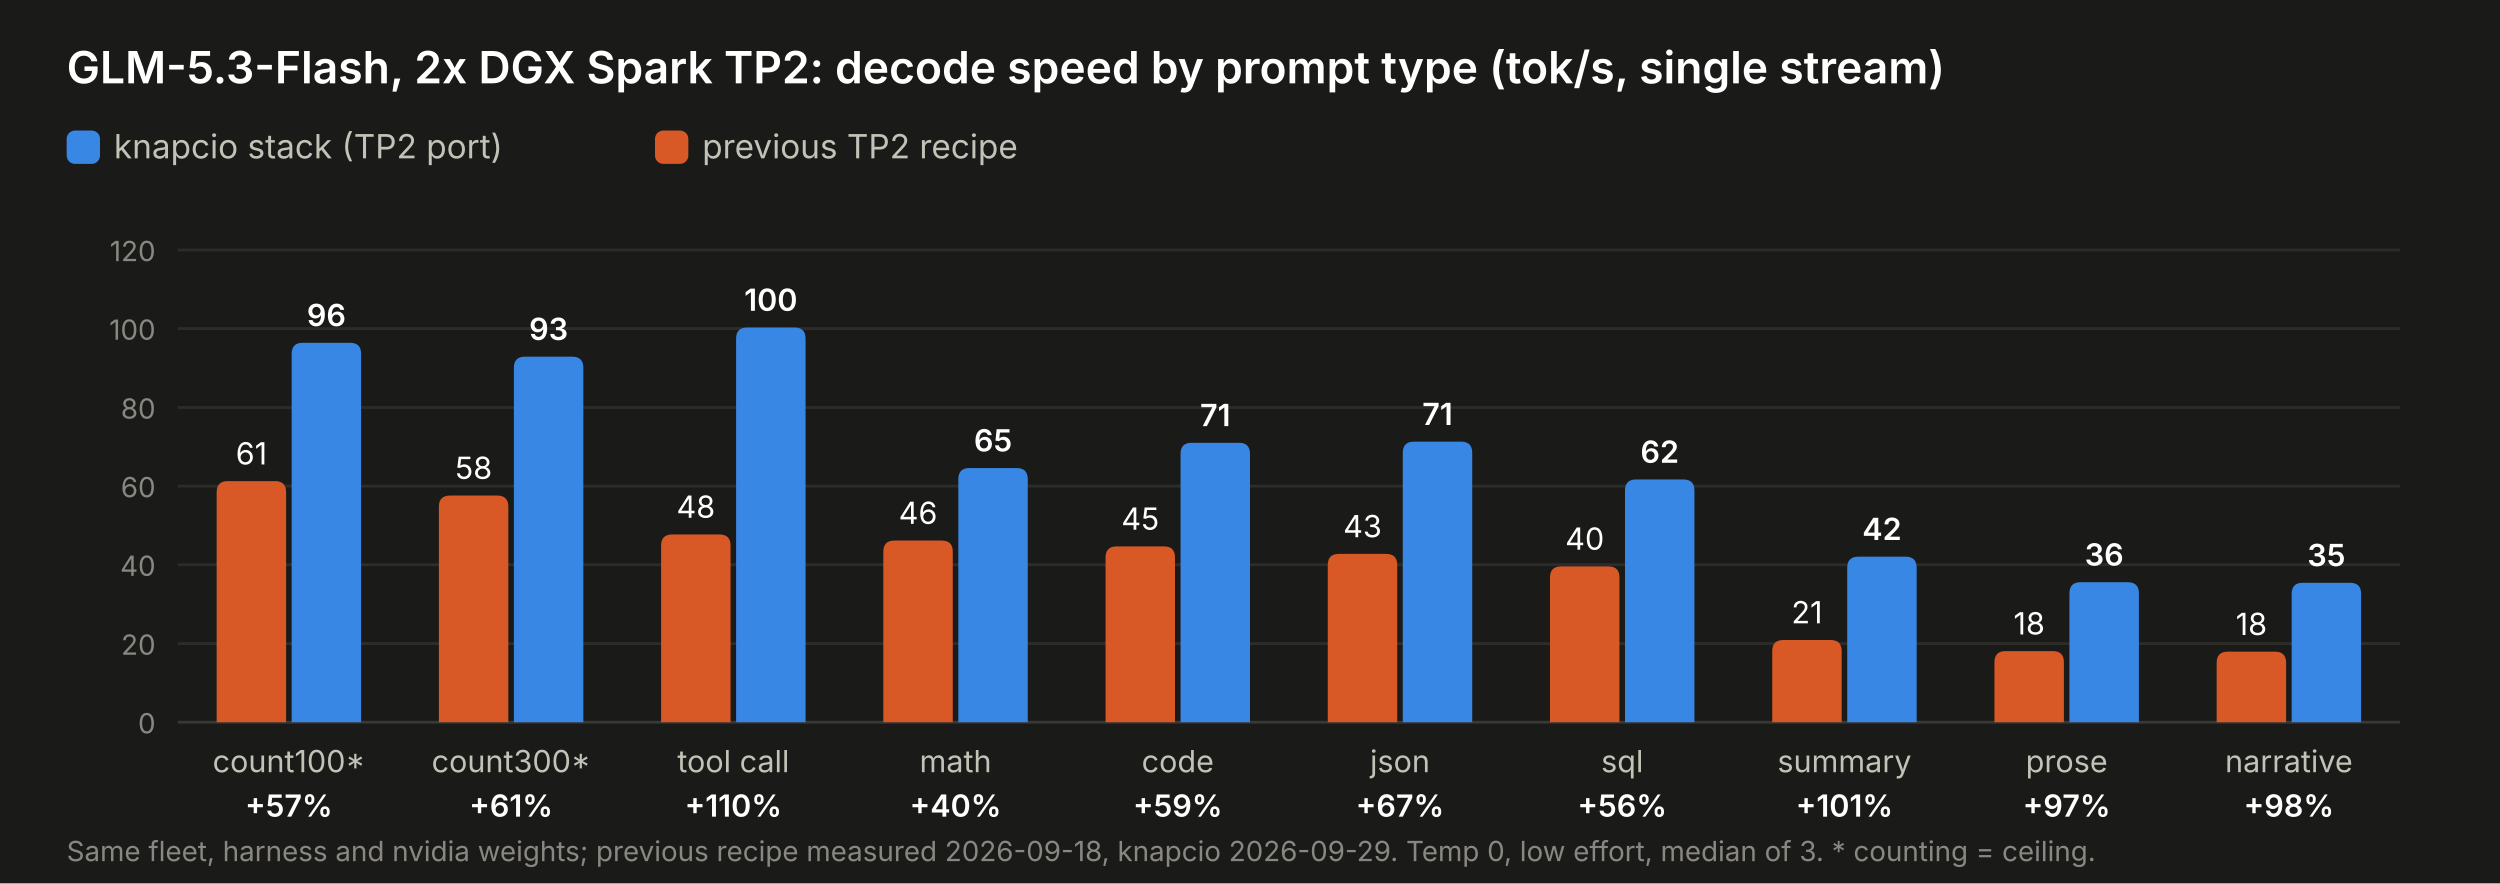
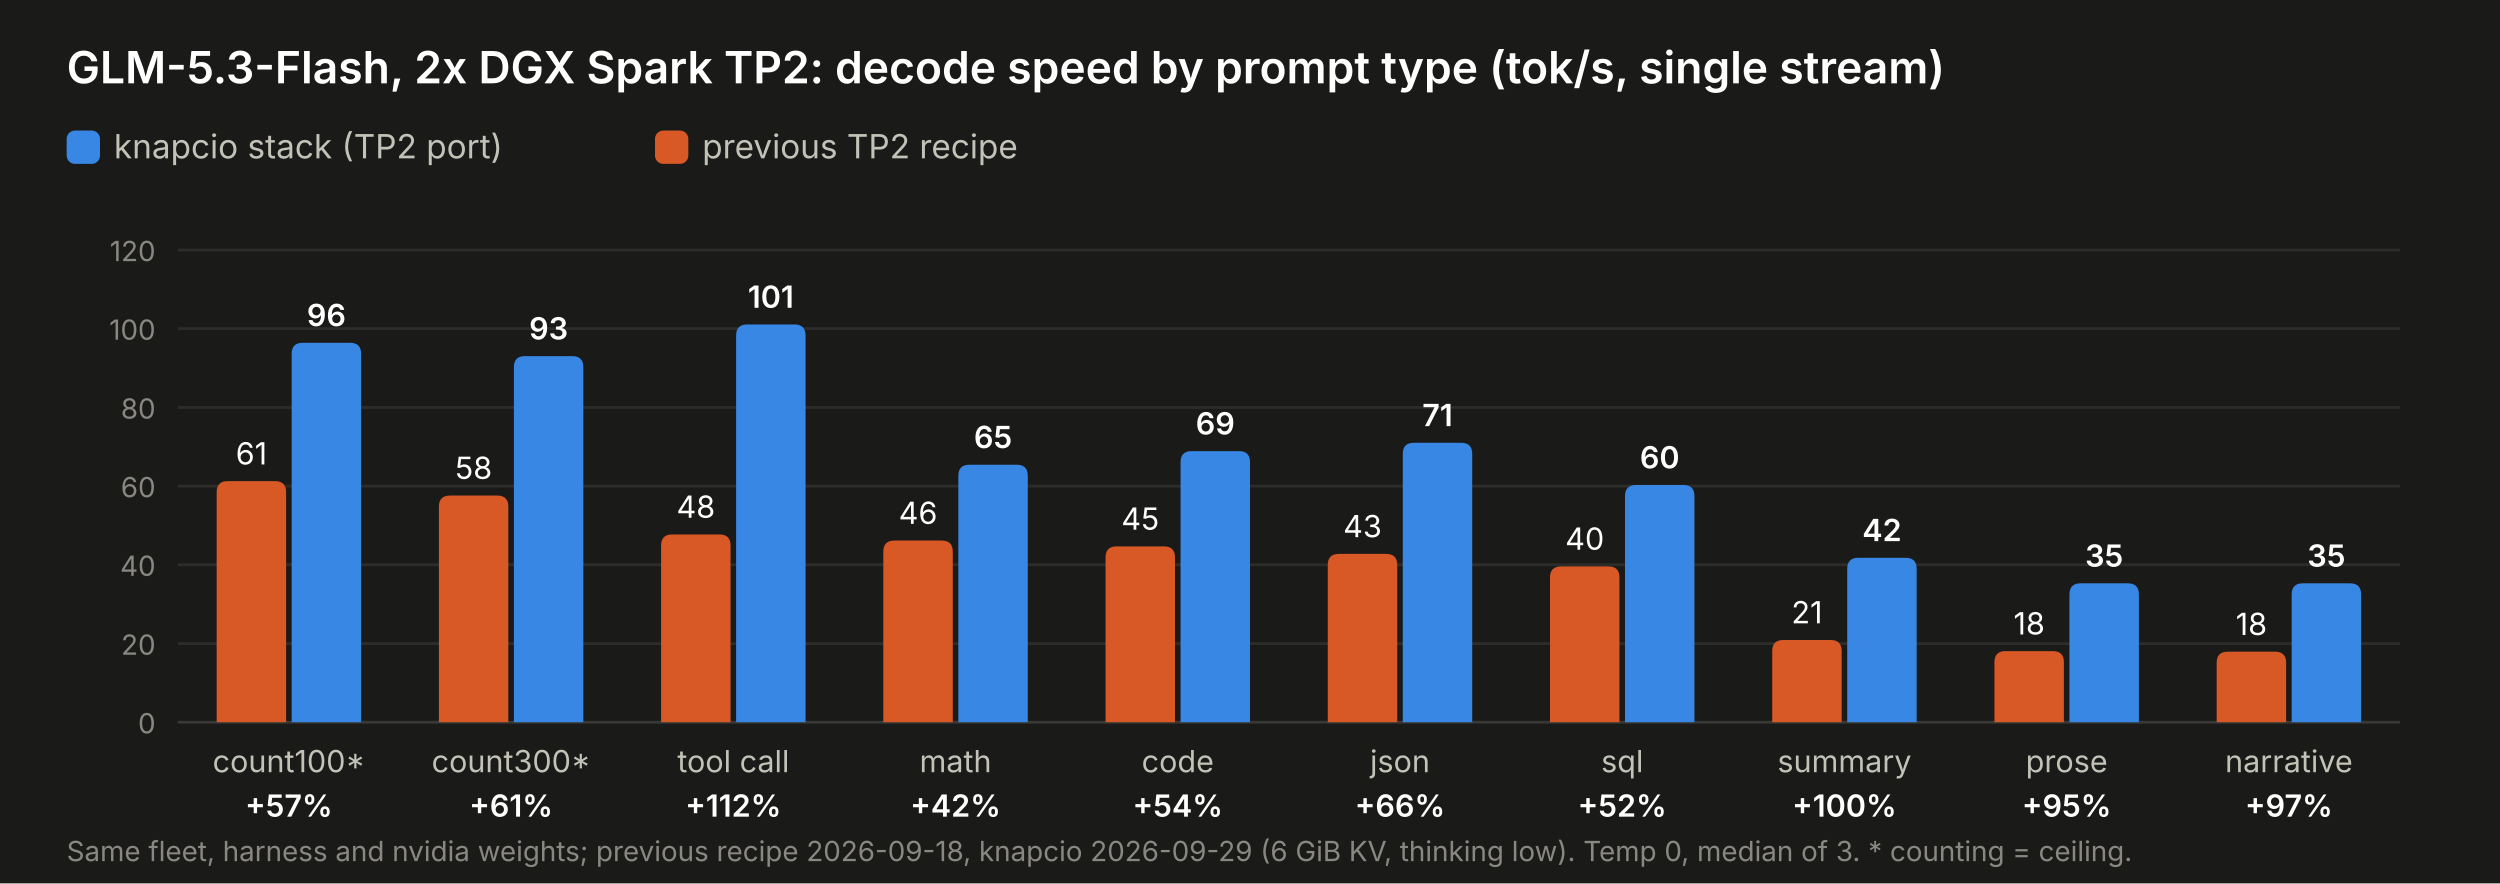
<svg xmlns="http://www.w3.org/2000/svg" width="900" height="318" viewBox="0 0 900 318" role="img" aria-label="GLM-5.3-Flash, 2x DGX Spark TP2: decode speed by prompt type (tok/s, single stream)">
  <rect width="900" height="318" fill="#1a1a19" />
  <text x="24.0" y="30.0" font-family="system-ui,-apple-system,Segoe UI,sans-serif" font-size="16" fill="#ffffff" text-anchor="start" font-weight="600">GLM-5.3-Flash, 2x DGX Spark TP2: decode speed by prompt type (tok/s, single stream)</text>
  <rect x="24" y="47" width="12" height="12" rx="3" fill="#3987e5" />
  <text x="41.0" y="57.0" font-family="system-ui,-apple-system,Segoe UI,sans-serif" font-size="12" fill="#c3c2b7" text-anchor="start" font-weight="normal">knapcio stack (TP2 port)</text>
  <rect x="235.8" y="47" width="12" height="12" rx="3" fill="#d95926" />
  <text x="252.8" y="57.0" font-family="system-ui,-apple-system,Segoe UI,sans-serif" font-size="12" fill="#c3c2b7" text-anchor="start" font-weight="normal">previous TP2 recipe</text>
  <line x1="64" x2="864" y1="260.0" y2="260.0" stroke="#383835" stroke-width="1" />
  <text x="56.0" y="264.0" font-family="system-ui,-apple-system,Segoe UI,sans-serif" font-size="10" fill="#898781" text-anchor="end" font-weight="normal">0</text>
  <line x1="64" x2="864" y1="231.7" y2="231.7" stroke="#2c2c2a" stroke-width="1" />
  <text x="56.0" y="235.7" font-family="system-ui,-apple-system,Segoe UI,sans-serif" font-size="10" fill="#898781" text-anchor="end" font-weight="normal">20</text>
  <line x1="64" x2="864" y1="203.3" y2="203.3" stroke="#2c2c2a" stroke-width="1" />
  <text x="56.0" y="207.3" font-family="system-ui,-apple-system,Segoe UI,sans-serif" font-size="10" fill="#898781" text-anchor="end" font-weight="normal">40</text>
  <line x1="64" x2="864" y1="175.0" y2="175.0" stroke="#2c2c2a" stroke-width="1" />
  <text x="56.0" y="179.0" font-family="system-ui,-apple-system,Segoe UI,sans-serif" font-size="10" fill="#898781" text-anchor="end" font-weight="normal">60</text>
  <line x1="64" x2="864" y1="146.7" y2="146.7" stroke="#2c2c2a" stroke-width="1" />
  <text x="56.0" y="150.7" font-family="system-ui,-apple-system,Segoe UI,sans-serif" font-size="10" fill="#898781" text-anchor="end" font-weight="normal">80</text>
  <line x1="64" x2="864" y1="118.3" y2="118.3" stroke="#2c2c2a" stroke-width="1" />
  <text x="56.0" y="122.3" font-family="system-ui,-apple-system,Segoe UI,sans-serif" font-size="10" fill="#898781" text-anchor="end" font-weight="normal">100</text>
  <line x1="64" x2="864" y1="90.0" y2="90.0" stroke="#2c2c2a" stroke-width="1" />
  <text x="56.0" y="94.0" font-family="system-ui,-apple-system,Segoe UI,sans-serif" font-size="10" fill="#898781" text-anchor="end" font-weight="normal">120</text>
  <path d="M78.0,260.0 V177.2 Q78.0,173.2 82.0,173.2 H99.0 Q103.0,173.2 103.0,177.2 V260.0 Z" fill="#d95926" />
  <text x="90.5" y="167.2" font-family="system-ui,-apple-system,Segoe UI,sans-serif" font-size="11" fill="#ffffff" text-anchor="middle" font-weight="normal">61</text>
  <path d="M105.0,260.0 V127.4 Q105.0,123.4 109.0,123.4 H126.0 Q130.0,123.4 130.0,127.4 V260.0 Z" fill="#3987e5" />
  <text x="117.5" y="117.4" font-family="system-ui,-apple-system,Segoe UI,sans-serif" font-size="11" fill="#ffffff" text-anchor="middle" font-weight="600">96</text>
  <text x="104.0" y="278.0" font-family="system-ui,-apple-system,Segoe UI,sans-serif" font-size="11" fill="#c3c2b7" text-anchor="middle" font-weight="normal">count100*</text>
  <text x="104.0" y="294.0" font-family="system-ui,-apple-system,Segoe UI,sans-serif" font-size="11" fill="#ffffff" text-anchor="middle" font-weight="600">+57%</text>
  <path d="M158.0,260.0 V182.4 Q158.0,178.4 162.0,178.4 H179.0 Q183.0,178.4 183.0,182.4 V260.0 Z" fill="#d95926" />
  <text x="170.5" y="172.4" font-family="system-ui,-apple-system,Segoe UI,sans-serif" font-size="11" fill="#ffffff" text-anchor="middle" font-weight="normal">58</text>
-   <path d="M185.0,260.0 V132.4 Q185.0,128.4 189.0,128.4 H206.0 Q210.0,128.4 210.0,132.4 V260.0 Z" fill="#3987e5" />
-   <text x="197.5" y="122.4" font-family="system-ui,-apple-system,Segoe UI,sans-serif" font-size="11" fill="#ffffff" text-anchor="middle" font-weight="600">93</text>
+   <path d="M185.0,260.0 V132.2 Q185.0,128.2 189.0,128.2 H206.0 Q210.0,128.2 210.0,132.2 V260.0 Z" fill="#3987e5" />
+   <text x="197.5" y="122.2" font-family="system-ui,-apple-system,Segoe UI,sans-serif" font-size="11" fill="#ffffff" text-anchor="middle" font-weight="600">93</text>
  <text x="184.0" y="278.0" font-family="system-ui,-apple-system,Segoe UI,sans-serif" font-size="11" fill="#c3c2b7" text-anchor="middle" font-weight="normal">count300*</text>
  <text x="184.0" y="294.0" font-family="system-ui,-apple-system,Segoe UI,sans-serif" font-size="11" fill="#ffffff" text-anchor="middle" font-weight="600">+61%</text>
  <path d="M238.0,260.0 V196.4 Q238.0,192.4 242.0,192.4 H259.0 Q263.0,192.4 263.0,196.4 V260.0 Z" fill="#d95926" />
  <text x="250.5" y="186.4" font-family="system-ui,-apple-system,Segoe UI,sans-serif" font-size="11" fill="#ffffff" text-anchor="middle" font-weight="normal">48</text>
-   <path d="M265.0,260.0 V121.9 Q265.0,117.9 269.0,117.9 H286.0 Q290.0,117.9 290.0,121.9 V260.0 Z" fill="#3987e5" />
-   <text x="277.5" y="111.9" font-family="system-ui,-apple-system,Segoe UI,sans-serif" font-size="11" fill="#ffffff" text-anchor="middle" font-weight="600">100</text>
+   <path d="M265.0,260.0 V120.8 Q265.0,116.8 269.0,116.8 H286.0 Q290.0,116.8 290.0,120.8 V260.0 Z" fill="#3987e5" />
+   <text x="277.5" y="110.8" font-family="system-ui,-apple-system,Segoe UI,sans-serif" font-size="11" fill="#ffffff" text-anchor="middle" font-weight="600">101</text>
  <text x="264.0" y="278.0" font-family="system-ui,-apple-system,Segoe UI,sans-serif" font-size="11" fill="#c3c2b7" text-anchor="middle" font-weight="normal">tool call</text>
-   <text x="264.0" y="294.0" font-family="system-ui,-apple-system,Segoe UI,sans-serif" font-size="11" fill="#ffffff" text-anchor="middle" font-weight="600">+110%</text>
+   <text x="264.0" y="294.0" font-family="system-ui,-apple-system,Segoe UI,sans-serif" font-size="11" fill="#ffffff" text-anchor="middle" font-weight="600">+112%</text>
  <path d="M318.0,260.0 V198.6 Q318.0,194.6 322.0,194.6 H339.0 Q343.0,194.6 343.0,198.6 V260.0 Z" fill="#d95926" />
  <text x="330.5" y="188.6" font-family="system-ui,-apple-system,Segoe UI,sans-serif" font-size="11" fill="#ffffff" text-anchor="middle" font-weight="normal">46</text>
-   <path d="M345.0,260.0 V172.5 Q345.0,168.5 349.0,168.5 H366.0 Q370.0,168.5 370.0,172.5 V260.0 Z" fill="#3987e5" />
-   <text x="357.5" y="162.5" font-family="system-ui,-apple-system,Segoe UI,sans-serif" font-size="11" fill="#ffffff" text-anchor="middle" font-weight="600">65</text>
+   <path d="M345.0,260.0 V171.3 Q345.0,167.3 349.0,167.3 H366.0 Q370.0,167.3 370.0,171.3 V260.0 Z" fill="#3987e5" />
+   <text x="357.5" y="161.3" font-family="system-ui,-apple-system,Segoe UI,sans-serif" font-size="11" fill="#ffffff" text-anchor="middle" font-weight="600">65</text>
  <text x="344.0" y="278.0" font-family="system-ui,-apple-system,Segoe UI,sans-serif" font-size="11" fill="#c3c2b7" text-anchor="middle" font-weight="normal">math</text>
-   <text x="344.0" y="294.0" font-family="system-ui,-apple-system,Segoe UI,sans-serif" font-size="11" fill="#ffffff" text-anchor="middle" font-weight="600">+40%</text>
+   <text x="344.0" y="294.0" font-family="system-ui,-apple-system,Segoe UI,sans-serif" font-size="11" fill="#ffffff" text-anchor="middle" font-weight="600">+42%</text>
  <path d="M398.0,260.0 V200.7 Q398.0,196.7 402.0,196.7 H419.0 Q423.0,196.7 423.0,200.7 V260.0 Z" fill="#d95926" />
  <text x="410.5" y="190.7" font-family="system-ui,-apple-system,Segoe UI,sans-serif" font-size="11" fill="#ffffff" text-anchor="middle" font-weight="normal">45</text>
-   <path d="M425.0,260.0 V163.4 Q425.0,159.4 429.0,159.4 H446.0 Q450.0,159.4 450.0,163.4 V260.0 Z" fill="#3987e5" />
-   <text x="437.5" y="153.4" font-family="system-ui,-apple-system,Segoe UI,sans-serif" font-size="11" fill="#ffffff" text-anchor="middle" font-weight="600">71</text>
+   <path d="M425.0,260.0 V166.4 Q425.0,162.4 429.0,162.4 H446.0 Q450.0,162.4 450.0,166.4 V260.0 Z" fill="#3987e5" />
+   <text x="437.5" y="156.4" font-family="system-ui,-apple-system,Segoe UI,sans-serif" font-size="11" fill="#ffffff" text-anchor="middle" font-weight="600">69</text>
  <text x="424.0" y="278.0" font-family="system-ui,-apple-system,Segoe UI,sans-serif" font-size="11" fill="#c3c2b7" text-anchor="middle" font-weight="normal">code</text>
-   <text x="424.0" y="294.0" font-family="system-ui,-apple-system,Segoe UI,sans-serif" font-size="11" fill="#ffffff" text-anchor="middle" font-weight="600">+59%</text>
+   <text x="424.0" y="294.0" font-family="system-ui,-apple-system,Segoe UI,sans-serif" font-size="11" fill="#ffffff" text-anchor="middle" font-weight="600">+54%</text>
  <path d="M478.0,260.0 V203.4 Q478.0,199.4 482.0,199.4 H499.0 Q503.0,199.4 503.0,203.4 V260.0 Z" fill="#d95926" />
  <text x="490.5" y="193.4" font-family="system-ui,-apple-system,Segoe UI,sans-serif" font-size="11" fill="#ffffff" text-anchor="middle" font-weight="normal">43</text>
-   <path d="M505.0,260.0 V163.0 Q505.0,159.0 509.0,159.0 H526.0 Q530.0,159.0 530.0,163.0 V260.0 Z" fill="#3987e5" />
-   <text x="517.5" y="153.0" font-family="system-ui,-apple-system,Segoe UI,sans-serif" font-size="11" fill="#ffffff" text-anchor="middle" font-weight="600">71</text>
+   <path d="M505.0,260.0 V163.4 Q505.0,159.4 509.0,159.4 H526.0 Q530.0,159.4 530.0,163.4 V260.0 Z" fill="#3987e5" />
+   <text x="517.5" y="153.4" font-family="system-ui,-apple-system,Segoe UI,sans-serif" font-size="11" fill="#ffffff" text-anchor="middle" font-weight="600">71</text>
  <text x="504.0" y="278.0" font-family="system-ui,-apple-system,Segoe UI,sans-serif" font-size="11" fill="#c3c2b7" text-anchor="middle" font-weight="normal">json</text>
-   <text x="504.0" y="294.0" font-family="system-ui,-apple-system,Segoe UI,sans-serif" font-size="11" fill="#ffffff" text-anchor="middle" font-weight="600">+67%</text>
+   <text x="504.0" y="294.0" font-family="system-ui,-apple-system,Segoe UI,sans-serif" font-size="11" fill="#ffffff" text-anchor="middle" font-weight="600">+66%</text>
  <path d="M558.0,260.0 V207.9 Q558.0,203.9 562.0,203.9 H579.0 Q583.0,203.9 583.0,207.9 V260.0 Z" fill="#d95926" />
  <text x="570.5" y="197.9" font-family="system-ui,-apple-system,Segoe UI,sans-serif" font-size="11" fill="#ffffff" text-anchor="middle" font-weight="normal">40</text>
-   <path d="M585.0,260.0 V176.6 Q585.0,172.6 589.0,172.6 H606.0 Q610.0,172.6 610.0,176.6 V260.0 Z" fill="#3987e5" />
-   <text x="597.5" y="166.6" font-family="system-ui,-apple-system,Segoe UI,sans-serif" font-size="11" fill="#ffffff" text-anchor="middle" font-weight="600">62</text>
+   <path d="M585.0,260.0 V178.6 Q585.0,174.6 589.0,174.6 H606.0 Q610.0,174.6 610.0,178.6 V260.0 Z" fill="#3987e5" />
+   <text x="597.5" y="168.6" font-family="system-ui,-apple-system,Segoe UI,sans-serif" font-size="11" fill="#ffffff" text-anchor="middle" font-weight="600">60</text>
  <text x="584.0" y="278.0" font-family="system-ui,-apple-system,Segoe UI,sans-serif" font-size="11" fill="#c3c2b7" text-anchor="middle" font-weight="normal">sql</text>
-   <text x="584.0" y="294.0" font-family="system-ui,-apple-system,Segoe UI,sans-serif" font-size="11" fill="#ffffff" text-anchor="middle" font-weight="600">+56%</text>
+   <text x="584.0" y="294.0" font-family="system-ui,-apple-system,Segoe UI,sans-serif" font-size="11" fill="#ffffff" text-anchor="middle" font-weight="600">+52%</text>
  <path d="M638.0,260.0 V234.4 Q638.0,230.4 642.0,230.4 H659.0 Q663.0,230.4 663.0,234.4 V260.0 Z" fill="#d95926" />
  <text x="650.5" y="224.4" font-family="system-ui,-apple-system,Segoe UI,sans-serif" font-size="11" fill="#ffffff" text-anchor="middle" font-weight="normal">21</text>
-   <path d="M665.0,260.0 V204.4 Q665.0,200.4 669.0,200.4 H686.0 Q690.0,200.4 690.0,204.4 V260.0 Z" fill="#3987e5" />
-   <text x="677.5" y="194.4" font-family="system-ui,-apple-system,Segoe UI,sans-serif" font-size="11" fill="#ffffff" text-anchor="middle" font-weight="600">42</text>
+   <path d="M665.0,260.0 V204.8 Q665.0,200.8 669.0,200.8 H686.0 Q690.0,200.8 690.0,204.8 V260.0 Z" fill="#3987e5" />
+   <text x="677.5" y="194.8" font-family="system-ui,-apple-system,Segoe UI,sans-serif" font-size="11" fill="#ffffff" text-anchor="middle" font-weight="600">42</text>
  <text x="664.0" y="278.0" font-family="system-ui,-apple-system,Segoe UI,sans-serif" font-size="11" fill="#c3c2b7" text-anchor="middle" font-weight="normal">summary</text>
-   <text x="664.0" y="294.0" font-family="system-ui,-apple-system,Segoe UI,sans-serif" font-size="11" fill="#ffffff" text-anchor="middle" font-weight="600">+101%</text>
+   <text x="664.0" y="294.0" font-family="system-ui,-apple-system,Segoe UI,sans-serif" font-size="11" fill="#ffffff" text-anchor="middle" font-weight="600">+100%</text>
  <path d="M718.0,260.0 V238.4 Q718.0,234.4 722.0,234.4 H739.0 Q743.0,234.4 743.0,238.4 V260.0 Z" fill="#d95926" />
  <text x="730.5" y="228.4" font-family="system-ui,-apple-system,Segoe UI,sans-serif" font-size="11" fill="#ffffff" text-anchor="middle" font-weight="normal">18</text>
-   <path d="M745.0,260.0 V213.6 Q745.0,209.6 749.0,209.6 H766.0 Q770.0,209.6 770.0,213.6 V260.0 Z" fill="#3987e5" />
-   <text x="757.5" y="203.6" font-family="system-ui,-apple-system,Segoe UI,sans-serif" font-size="11" fill="#ffffff" text-anchor="middle" font-weight="600">36</text>
+   <path d="M745.0,260.0 V214.0 Q745.0,210.0 749.0,210.0 H766.0 Q770.0,210.0 770.0,214.0 V260.0 Z" fill="#3987e5" />
+   <text x="757.5" y="204.0" font-family="system-ui,-apple-system,Segoe UI,sans-serif" font-size="11" fill="#ffffff" text-anchor="middle" font-weight="600">35</text>
  <text x="744.0" y="278.0" font-family="system-ui,-apple-system,Segoe UI,sans-serif" font-size="11" fill="#c3c2b7" text-anchor="middle" font-weight="normal">prose</text>
-   <text x="744.0" y="294.0" font-family="system-ui,-apple-system,Segoe UI,sans-serif" font-size="11" fill="#ffffff" text-anchor="middle" font-weight="600">+97%</text>
+   <text x="744.0" y="294.0" font-family="system-ui,-apple-system,Segoe UI,sans-serif" font-size="11" fill="#ffffff" text-anchor="middle" font-weight="600">+95%</text>
  <path d="M798.0,260.0 V238.6 Q798.0,234.6 802.0,234.6 H819.0 Q823.0,234.6 823.0,238.6 V260.0 Z" fill="#d95926" />
  <text x="810.5" y="228.6" font-family="system-ui,-apple-system,Segoe UI,sans-serif" font-size="11" fill="#ffffff" text-anchor="middle" font-weight="normal">18</text>
-   <path d="M825.0,260.0 V213.8 Q825.0,209.8 829.0,209.8 H846.0 Q850.0,209.8 850.0,213.8 V260.0 Z" fill="#3987e5" />
-   <text x="837.5" y="203.8" font-family="system-ui,-apple-system,Segoe UI,sans-serif" font-size="11" fill="#ffffff" text-anchor="middle" font-weight="600">35</text>
+   <path d="M825.0,260.0 V214.0 Q825.0,210.0 829.0,210.0 H846.0 Q850.0,210.0 850.0,214.0 V260.0 Z" fill="#3987e5" />
+   <text x="837.5" y="204.0" font-family="system-ui,-apple-system,Segoe UI,sans-serif" font-size="11" fill="#ffffff" text-anchor="middle" font-weight="600">35</text>
  <text x="824.0" y="278.0" font-family="system-ui,-apple-system,Segoe UI,sans-serif" font-size="11" fill="#c3c2b7" text-anchor="middle" font-weight="normal">narrative</text>
-   <text x="824.0" y="294.0" font-family="system-ui,-apple-system,Segoe UI,sans-serif" font-size="11" fill="#ffffff" text-anchor="middle" font-weight="600">+98%</text>
-   <text x="24.0" y="310.0" font-family="system-ui,-apple-system,Segoe UI,sans-serif" font-size="10" fill="#898781" text-anchor="start" font-weight="normal">Same fleet, harness and nvidia weights; previous recipe measured 2026-09-18, knapcio 2026-09-29. Temp 0, low effort, median of 3. * counting = ceiling.</text>
+   <text x="824.0" y="294.0" font-family="system-ui,-apple-system,Segoe UI,sans-serif" font-size="11" fill="#ffffff" text-anchor="middle" font-weight="600">+97%</text>
+   <text x="24.0" y="310.0" font-family="system-ui,-apple-system,Segoe UI,sans-serif" font-size="10" fill="#898781" text-anchor="start" font-weight="normal">Same fleet, harness and nvidia weights; previous recipe 2026-09-18, knapcio 2026-09-29 (6 GiB KV, thinking low). Temp 0, median of 3. * counting = ceiling.</text>
</svg>
